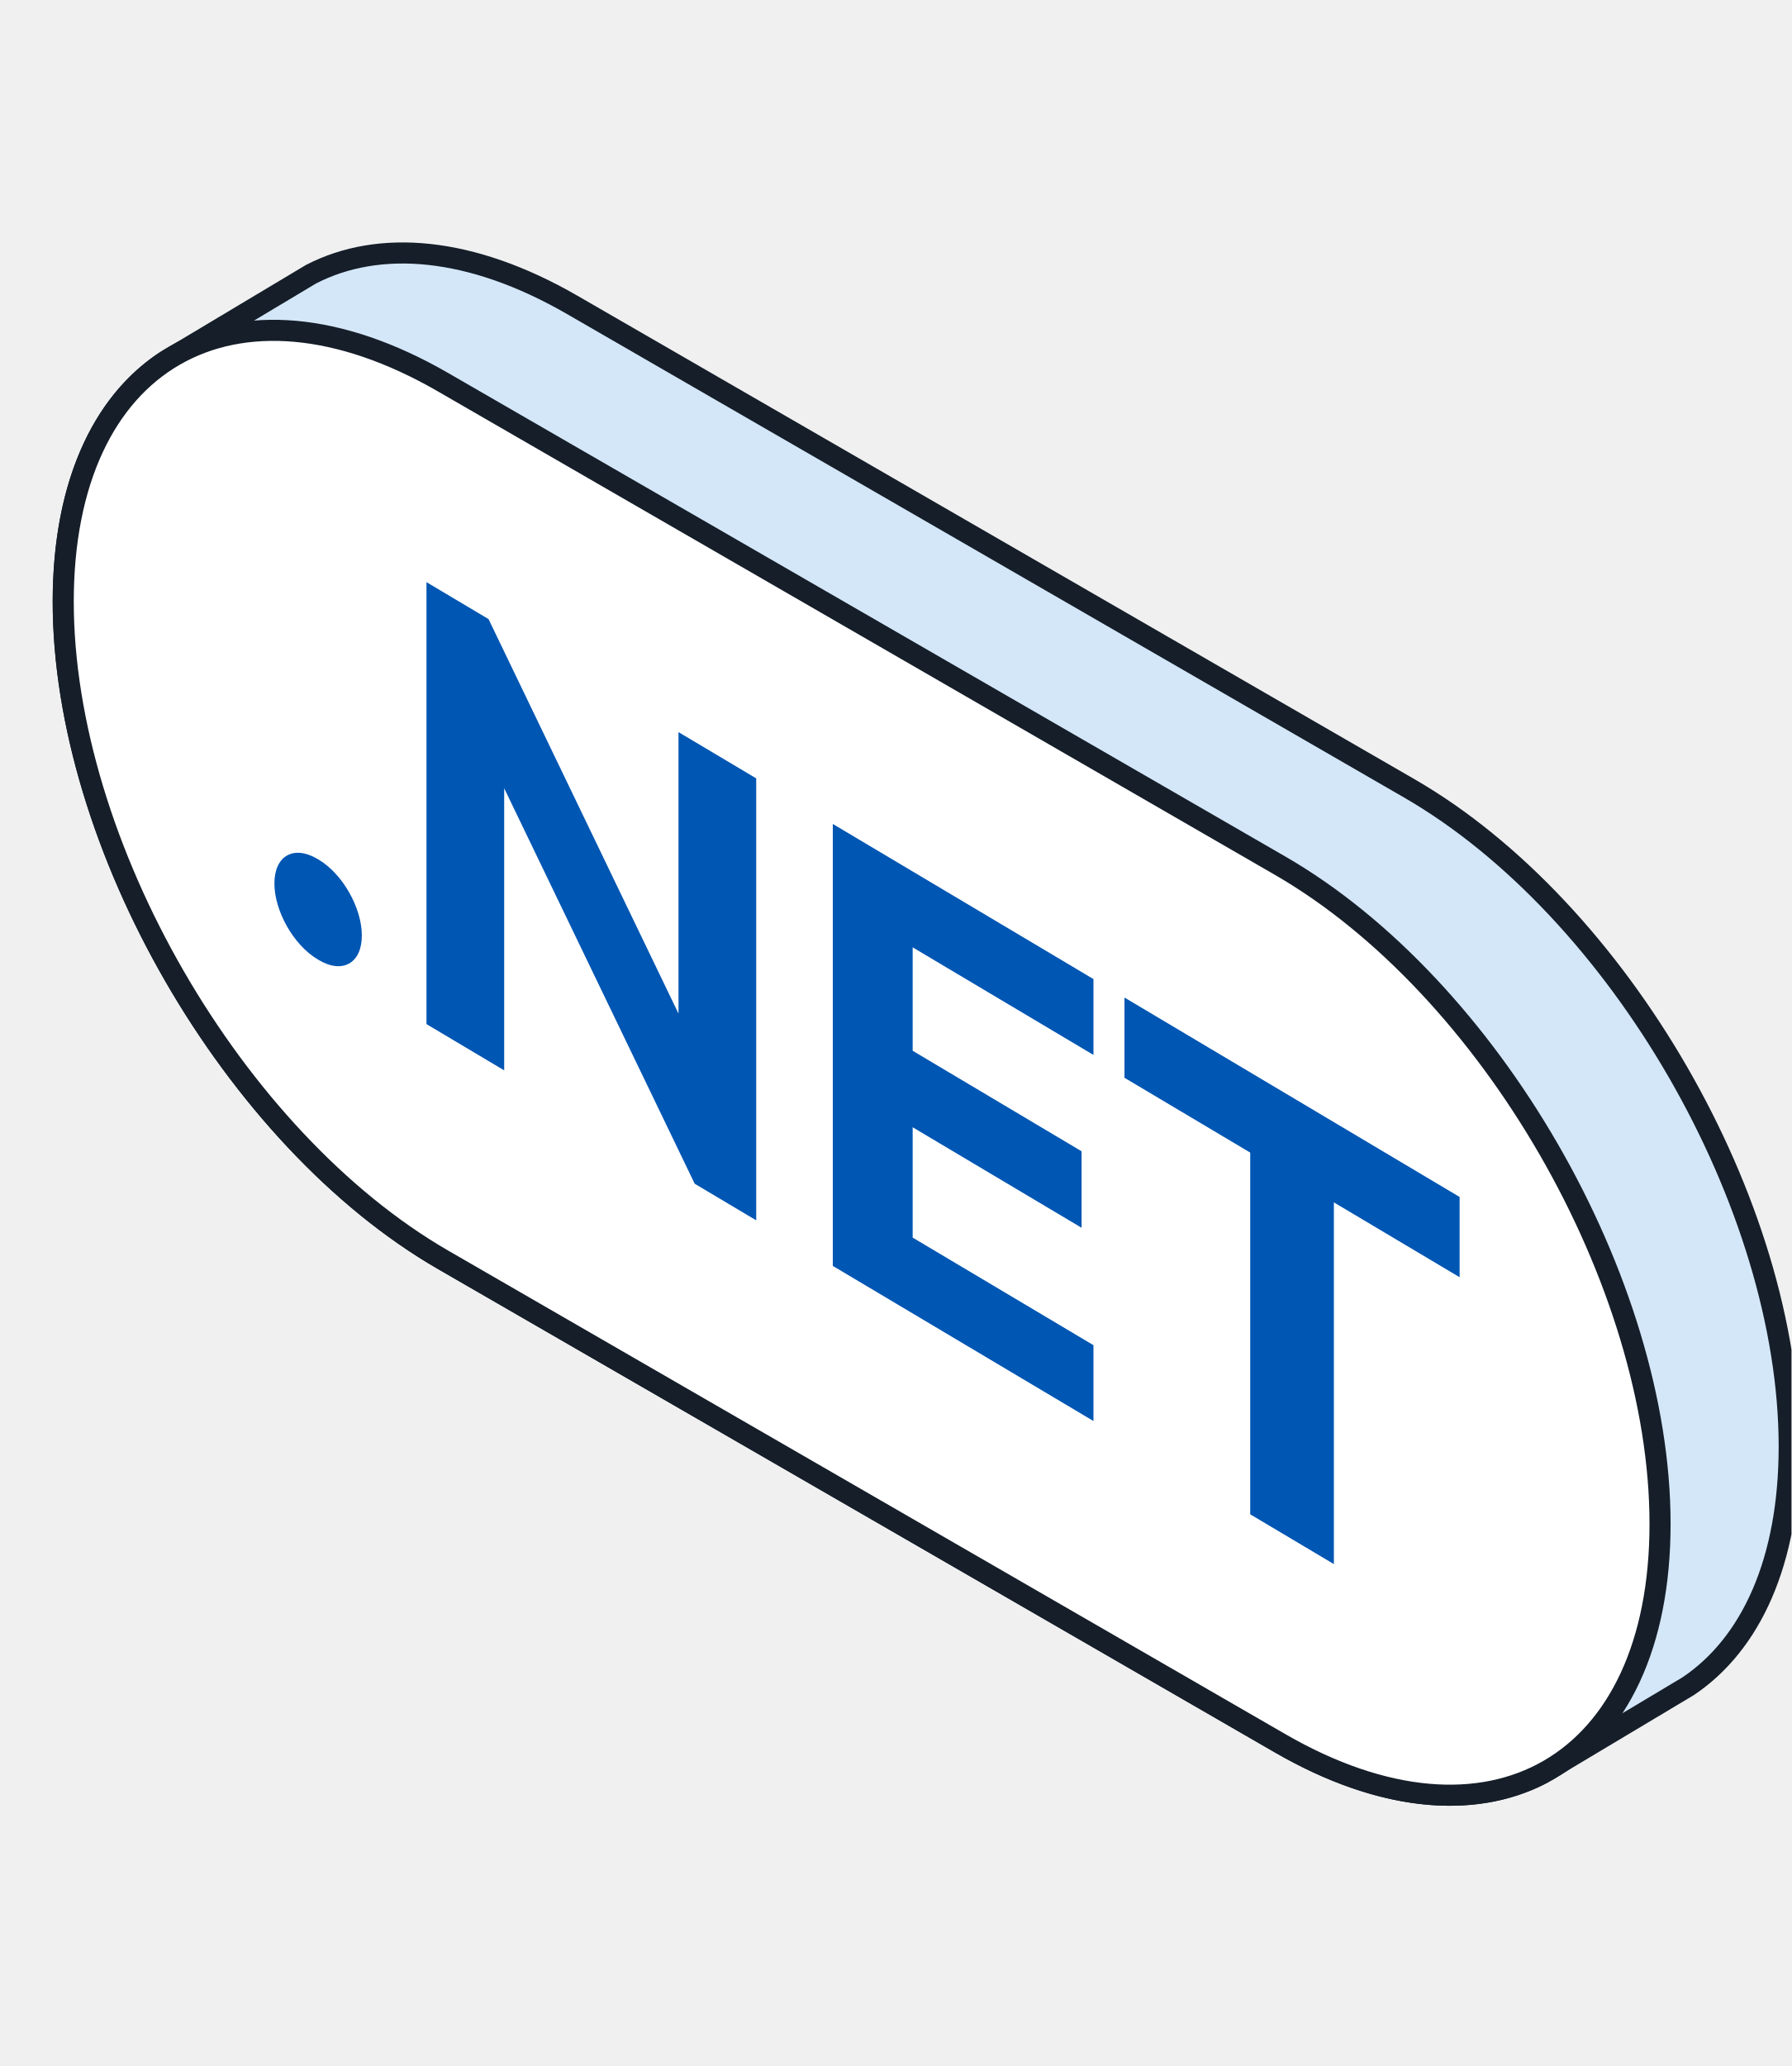
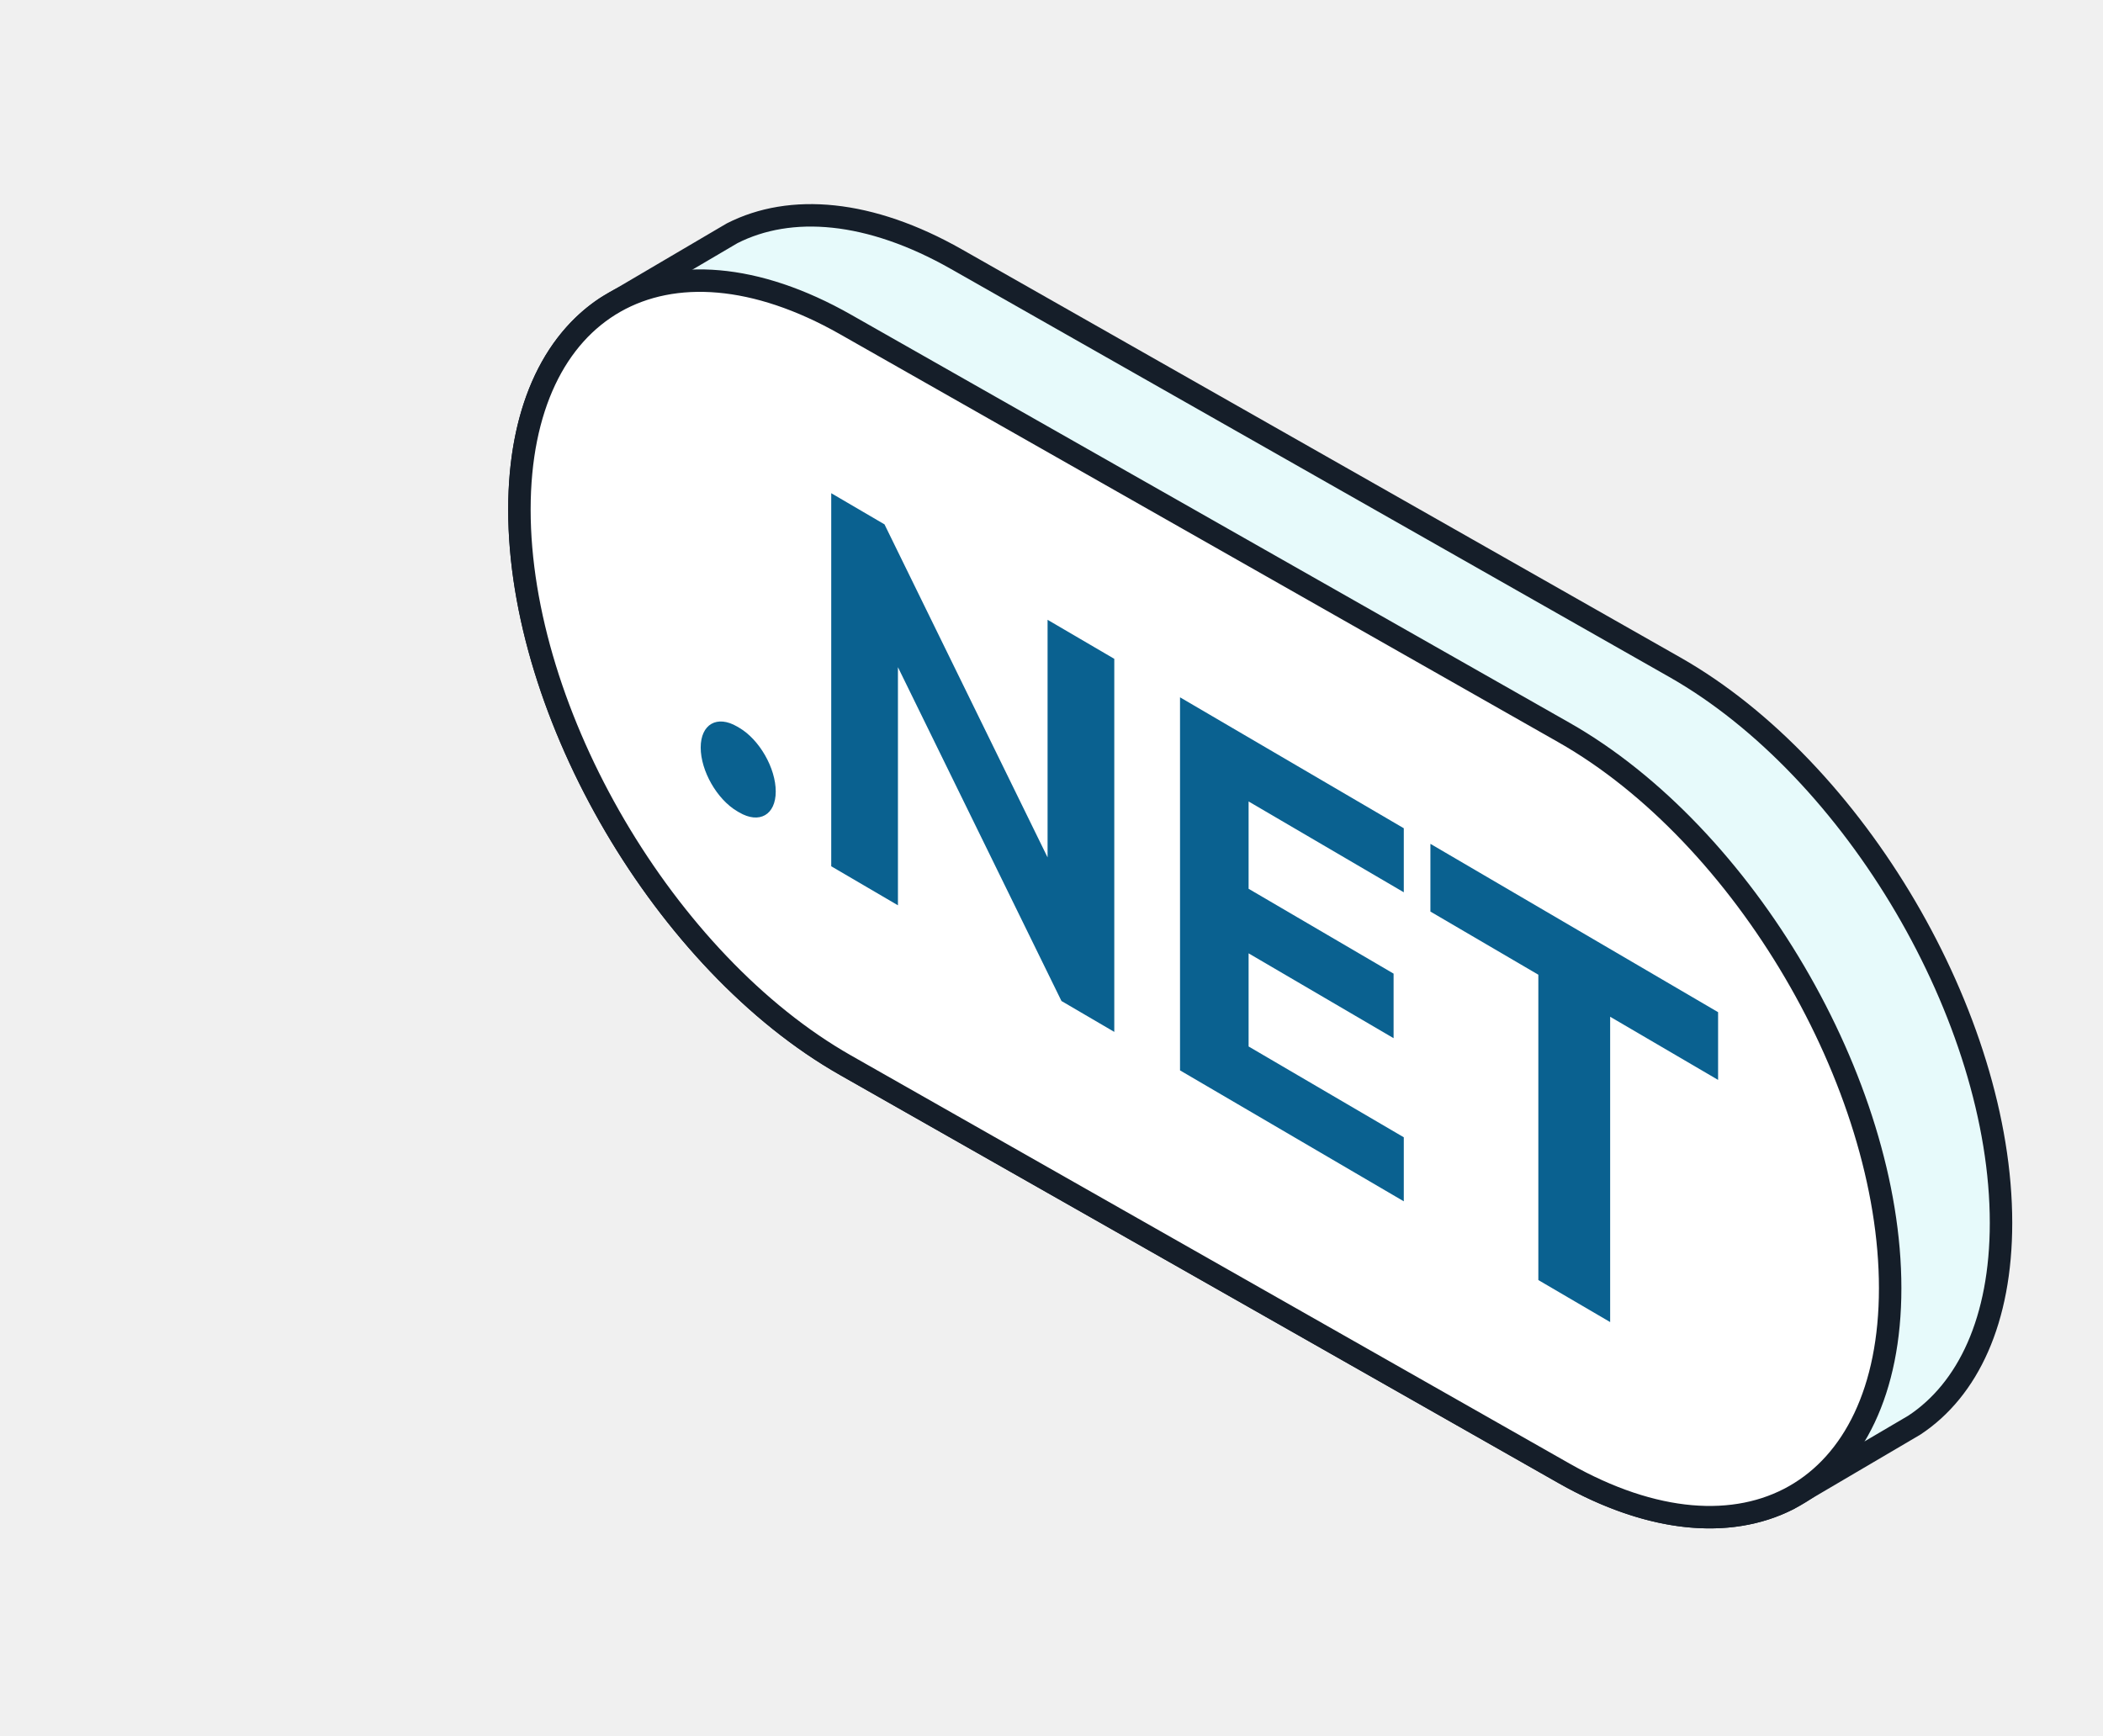
- <svg xmlns="http://www.w3.org/2000/svg" width="85" height="98" viewBox="0 0 85 98" fill="none">
-   <g clip-path="url(#clip0_67_5615)">
-     <path d="M27.152 14.463L66.867 37.396C76.822 43.144 84.892 57.123 84.892 68.618C84.892 74.075 83.073 77.991 80.098 79.985L73.13 84.15C69.9 85.817 65.539 85.464 60.739 82.693L21.025 59.76C11.07 54.011 3 40.032 3 28.537C3 23.08 4.819 19.163 7.795 17.17L14.755 13.008C17.986 11.338 22.35 11.689 27.152 14.463Z" fill="#D4E7F8" stroke="#151E29" stroke-linejoin="round" />
-     <path d="M21.025 18.132C11.07 12.383 3 17.042 3 28.537C3 40.033 11.07 54.011 21.025 59.76L60.74 82.693C70.695 88.442 78.764 83.783 78.764 72.287C78.764 60.792 70.695 46.813 60.74 41.065L21.025 18.132Z" fill="white" stroke="#151E29" stroke-linejoin="round" />
-     <path d="M15.065 45.502C13.935 44.831 13.02 43.221 13.02 41.907C13.02 40.593 13.935 40.073 15.065 40.745L15.124 40.78C16.253 41.452 17.168 43.061 17.168 44.375C17.168 45.689 16.253 46.209 15.124 45.538L15.065 45.502Z" fill="#0056B3" />
-     <path d="M20.235 48.578V27.614L23.179 29.366L32.193 48.08V34.728L35.88 36.922V57.886L32.961 56.15L23.922 37.391V50.772L20.235 48.578Z" fill="#0056B3" />
-     <path d="M39.514 60.048V39.084L51.881 46.442V50.04L43.303 44.937V49.843L51.318 54.611V58.239L43.303 53.471V58.705L51.881 63.808V67.406L39.514 60.048Z" fill="#0056B3" />
-     <path d="M59.319 71.831V54.673L53.353 51.124V47.318L69.254 56.778V60.584L63.288 57.034V74.192L59.319 71.831Z" fill="#0056B3" />
-   </g>
-   <defs>
-     <clipPath id="clip0_67_5615">
-       <rect width="85" height="98" fill="white" />
-     </clipPath>
-   </defs>
+ <svg xmlns="http://www.w3.org/2000/svg" width="166" height="137" viewBox="0 0 166 137" fill="none">
+   <path d="M75.492 20.459L132.209 52.678C146.425 60.754 157.95 80.392 157.95 96.542C157.95 104.207 155.353 109.709 151.105 112.51L141.153 118.362C136.54 120.703 130.312 120.208 123.458 116.315L66.741 84.096C52.525 76.02 41 56.382 41 40.233C41 32.566 43.598 27.064 47.847 24.263L57.788 18.417C62.402 16.07 68.634 16.564 75.492 20.459Z" fill="#E7FAFB" stroke="#151E29" stroke-width="1.772" stroke-linejoin="round" />
+   <path d="M66.742 25.614C52.525 17.538 41 24.083 41 40.233C41 56.382 52.525 76.02 66.742 84.096L123.459 116.315C137.675 124.391 149.2 117.846 149.2 101.696C149.2 85.547 137.675 65.908 123.459 57.833L66.742 25.614Z" fill="white" stroke="#151E29" stroke-width="1.772" stroke-linejoin="round" />
+   <path d="M58.194 64.046C56.601 63.114 55.31 60.862 55.31 59.016C55.31 57.17 56.601 56.429 58.194 57.362L58.349 57.453C59.942 58.385 61.233 60.637 61.233 62.483C61.233 64.329 59.942 65.069 58.349 64.137L58.194 64.046Z" fill="#0A6190" />
+   <path d="M65.613 68.388V38.936L69.818 41.397L82.69 67.688V48.931L87.956 52.012V81.464L83.787 79.025L70.879 52.671V71.47L65.613 68.388Z" fill="#0A6190" />
+   <path d="M93.145 84.502V55.05L110.808 65.387V70.442L98.558 63.272V70.165L110.003 76.864V81.96L98.558 75.262V82.614L110.808 89.784V94.839L93.145 84.502Z" fill="#0A6190" />
+   <path d="M121.429 101.055V76.95L112.909 71.964V66.617L135.617 79.907V85.254L127.097 80.268V104.372L121.429 101.055Z" fill="#0A6190" />
</svg>
